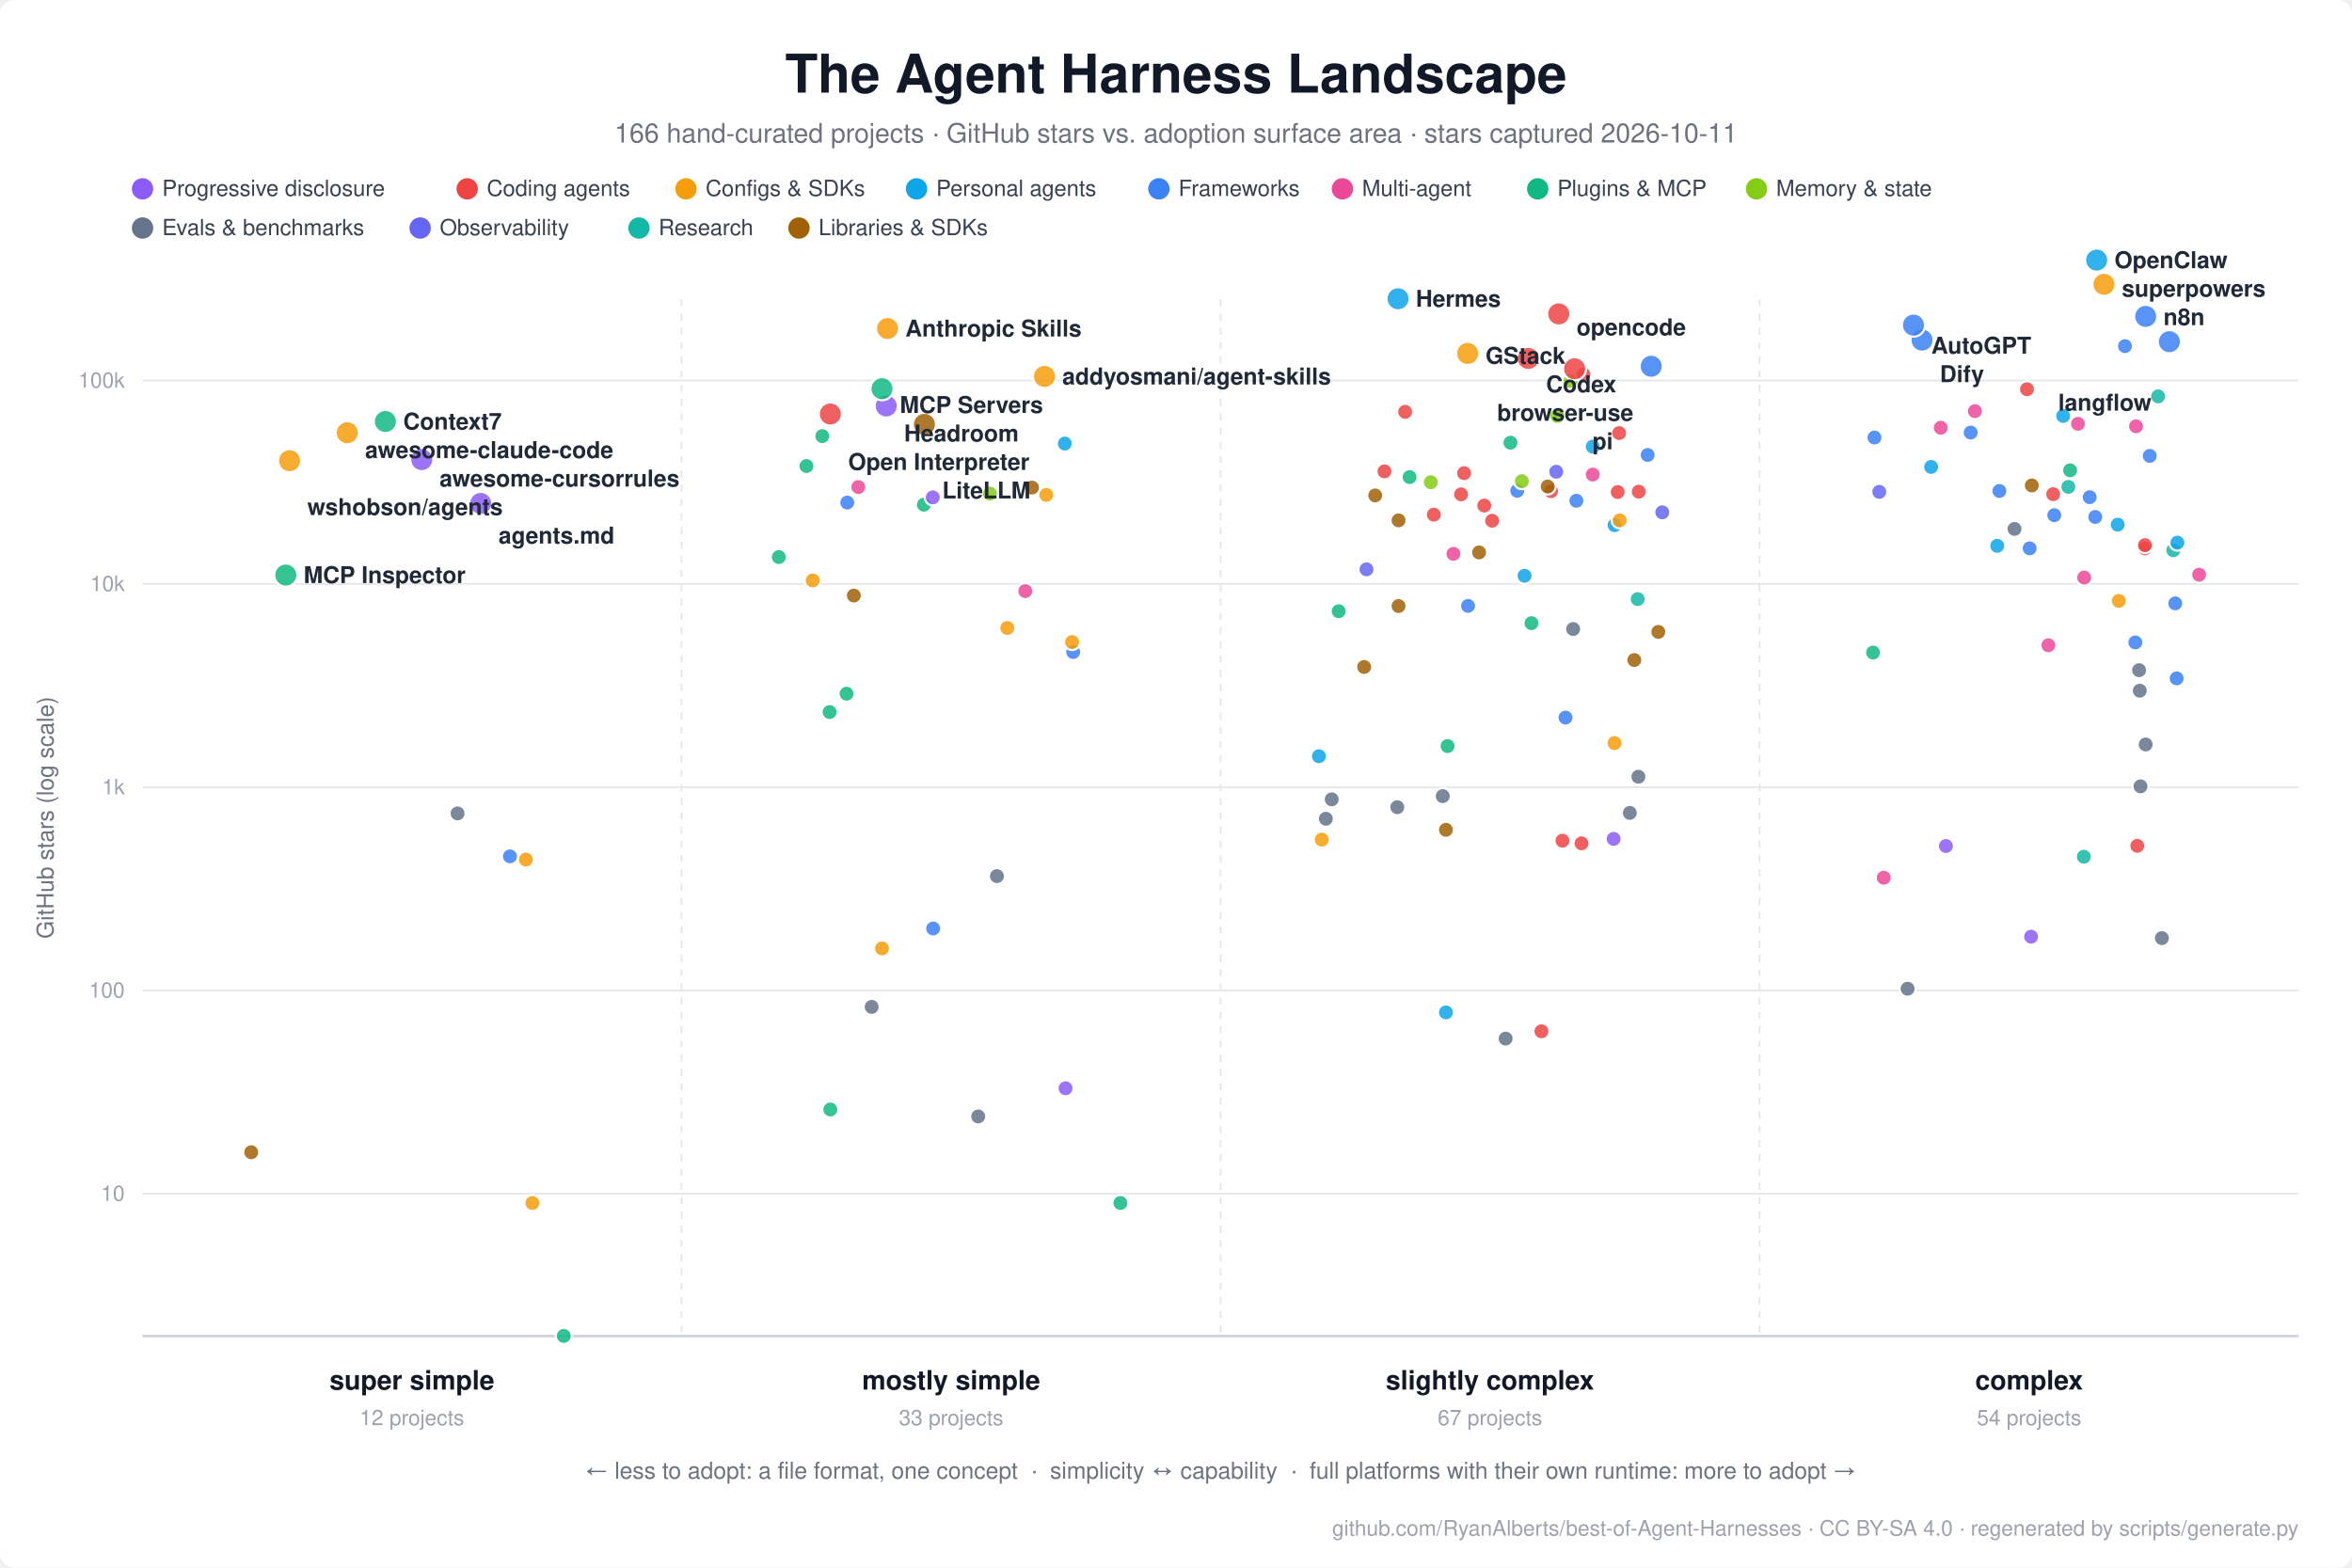
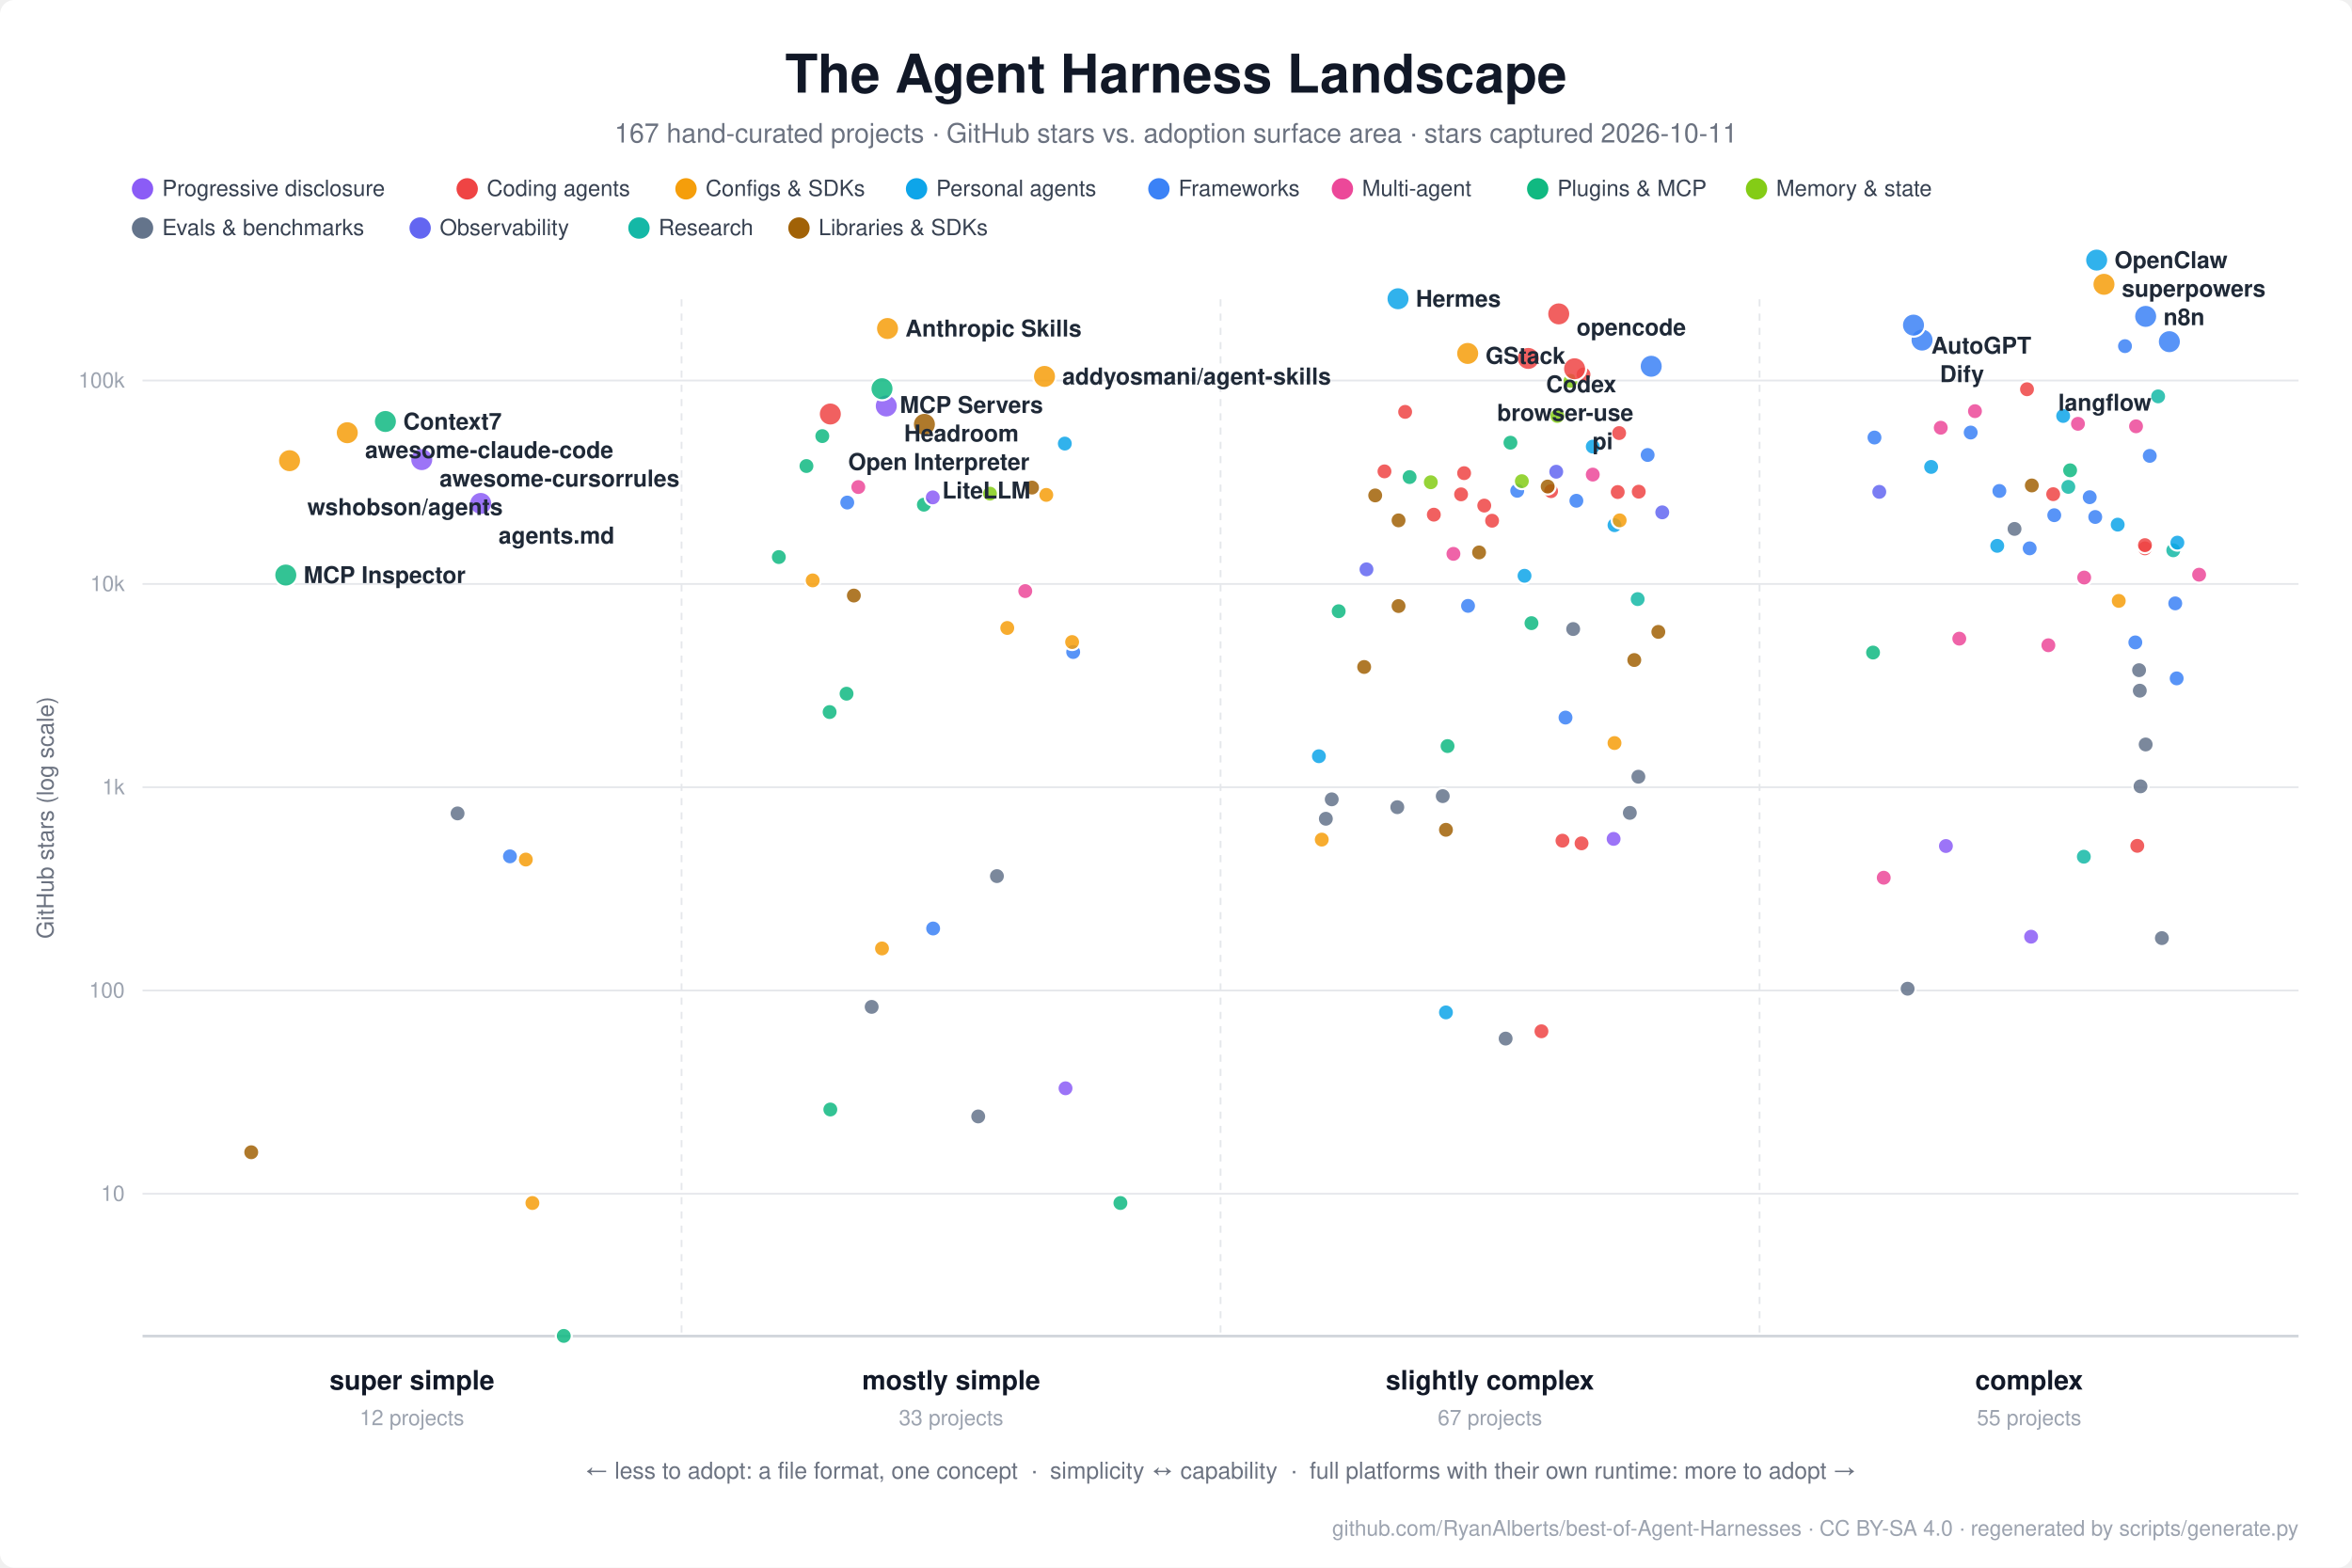
<svg xmlns="http://www.w3.org/2000/svg" viewBox="0 0 1320 880" font-family="-apple-system, 'Segoe UI', Helvetica, Arial, sans-serif">
  <rect width="1320" height="880" fill="#ffffff" rx="8" />
  <text x="660.0" y="52" text-anchor="middle" font-size="30" font-weight="700" fill="#111827">The Agent Harness Landscape</text>
-   <text x="660.0" y="80" text-anchor="middle" font-size="15" fill="#6b7280">166 hand-curated projects · GitHub stars vs. adoption surface area · stars captured 2026-10-11</text>
+   <text x="660.0" y="80" text-anchor="middle" font-size="15" fill="#6b7280">167 hand-curated projects · GitHub stars vs. adoption surface area · stars captured 2026-10-11</text>
  <circle cx="80" cy="106" r="6" fill="#8b5cf6" />
  <text x="91" y="110" font-size="12.5" fill="#374151">Progressive disclosure</text>
  <circle cx="262.2" cy="106" r="6" fill="#ef4444" />
  <text x="273.2" y="110" font-size="12.5" fill="#374151">Coding agents</text>
  <circle cx="385.0" cy="106" r="6" fill="#f59e0b" />
  <text x="396.0" y="110" font-size="12.5" fill="#374151">Configs &amp; SDKs</text>
  <circle cx="514.4" cy="106" r="6" fill="#0ea5e9" />
  <text x="525.4" y="110" font-size="12.5" fill="#374151">Personal agents</text>
  <circle cx="650.4" cy="106" r="6" fill="#3b82f6" />
  <text x="661.4" y="110" font-size="12.5" fill="#374151">Frameworks</text>
  <circle cx="753.4" cy="106" r="6" fill="#ec4899" />
  <text x="764.4" y="110" font-size="12.5" fill="#374151">Multi-agent</text>
  <circle cx="863.0" cy="106" r="6" fill="#10b981" />
  <text x="874.0" y="110" font-size="12.5" fill="#374151">Plugins &amp; MCP</text>
  <circle cx="985.8" cy="106" r="6" fill="#84cc16" />
  <text x="996.8" y="110" font-size="12.5" fill="#374151">Memory &amp; state</text>
  <circle cx="80" cy="128" r="6" fill="#64748b" />
  <text x="91" y="132" font-size="12.5" fill="#374151">Evals &amp; benchmarks</text>
  <circle cx="235.8" cy="128" r="6" fill="#6366f1" />
  <text x="246.8" y="132" font-size="12.5" fill="#374151">Observability</text>
  <circle cx="358.6" cy="128" r="6" fill="#14b8a6" />
  <text x="369.6" y="132" font-size="12.5" fill="#374151">Research</text>
  <circle cx="448.4" cy="128" r="6" fill="#a16207" />
  <text x="459.4" y="132" font-size="12.5" fill="#374151">Libraries &amp; SDKs</text>
  <line x1="80" y1="670.1" x2="1290" y2="670.1" stroke="#e5e7eb" stroke-width="1" />
  <text x="70" y="674.1" text-anchor="end" font-size="12" fill="#9ca3af">10</text>
  <line x1="80" y1="556.0" x2="1290" y2="556.0" stroke="#e5e7eb" stroke-width="1" />
  <text x="70" y="560.0" text-anchor="end" font-size="12" fill="#9ca3af">100</text>
  <line x1="80" y1="441.9" x2="1290" y2="441.9" stroke="#e5e7eb" stroke-width="1" />
  <text x="70" y="445.9" text-anchor="end" font-size="12" fill="#9ca3af">1k</text>
  <line x1="80" y1="327.8" x2="1290" y2="327.8" stroke="#e5e7eb" stroke-width="1" />
  <text x="70" y="331.8" text-anchor="end" font-size="12" fill="#9ca3af">10k</text>
  <line x1="80" y1="213.6" x2="1290" y2="213.6" stroke="#e5e7eb" stroke-width="1" />
  <text x="70" y="217.6" text-anchor="end" font-size="12" fill="#9ca3af">100k</text>
  <text x="30" y="459" font-size="13" fill="#6b7280" transform="rotate(-90 30 459)" text-anchor="middle">GitHub stars (log scale)</text>
  <text x="231.2" y="780" text-anchor="middle" font-size="15" font-weight="600" fill="#111827">super simple</text>
  <text x="231.2" y="800" text-anchor="middle" font-size="12" fill="#9ca3af">12 projects</text>
  <line x1="382.5" y1="168" x2="382.5" y2="750" stroke="#e5e7eb" stroke-width="1" stroke-dasharray="4 4" />
  <text x="533.8" y="780" text-anchor="middle" font-size="15" font-weight="600" fill="#111827">mostly simple</text>
  <text x="533.8" y="800" text-anchor="middle" font-size="12" fill="#9ca3af">33 projects</text>
  <line x1="685.0" y1="168" x2="685.0" y2="750" stroke="#e5e7eb" stroke-width="1" stroke-dasharray="4 4" />
  <text x="836.2" y="780" text-anchor="middle" font-size="15" font-weight="600" fill="#111827">slightly complex</text>
  <text x="836.2" y="800" text-anchor="middle" font-size="12" fill="#9ca3af">67 projects</text>
  <line x1="987.5" y1="168" x2="987.5" y2="750" stroke="#e5e7eb" stroke-width="1" stroke-dasharray="4 4" />
  <text x="1138.8" y="780" text-anchor="middle" font-size="15" font-weight="600" fill="#111827">complex</text>
-   <text x="1138.8" y="800" text-anchor="middle" font-size="12" fill="#9ca3af">54 projects</text>
+   <text x="1138.8" y="800" text-anchor="middle" font-size="12" fill="#9ca3af">55 projects</text>
  <line x1="80" y1="750" x2="1290" y2="750" stroke="#d1d5db" stroke-width="1.5" />
  <text x="685.0" y="830" text-anchor="middle" font-size="13" fill="#6b7280">←  less to adopt: a file format, one concept  ·  simplicity ↔ capability  ·  full platforms with their own runtime: more to adopt  →</text>
  <circle cx="316.4" cy="749.9" r="4.5" fill="#10b981" fill-opacity="0.85" stroke="#ffffff" stroke-width="1.2" />
  <circle cx="298.8" cy="675.3" r="4.5" fill="#f59e0b" fill-opacity="0.85" stroke="#ffffff" stroke-width="1.2" />
  <circle cx="628.8" cy="675.3" r="4.5" fill="#10b981" fill-opacity="0.85" stroke="#ffffff" stroke-width="1.2" />
  <circle cx="141.0" cy="646.8" r="4.5" fill="#a16207" fill-opacity="0.85" stroke="#ffffff" stroke-width="1.2" />
  <circle cx="549.0" cy="626.7" r="4.5" fill="#64748b" fill-opacity="0.85" stroke="#ffffff" stroke-width="1.2" />
  <circle cx="466.0" cy="622.8" r="4.5" fill="#10b981" fill-opacity="0.85" stroke="#ffffff" stroke-width="1.2" />
  <circle cx="598.0" cy="610.9" r="4.5" fill="#8b5cf6" fill-opacity="0.85" stroke="#ffffff" stroke-width="1.2" />
  <circle cx="845.0" cy="583.0" r="4.5" fill="#64748b" fill-opacity="0.85" stroke="#ffffff" stroke-width="1.2" />
  <circle cx="865.1" cy="578.9" r="4.5" fill="#ef4444" fill-opacity="0.85" stroke="#ffffff" stroke-width="1.2" />
  <circle cx="811.5" cy="568.3" r="4.5" fill="#0ea5e9" fill-opacity="0.85" stroke="#ffffff" stroke-width="1.2" />
  <circle cx="489.2" cy="565.2" r="4.5" fill="#64748b" fill-opacity="0.85" stroke="#ffffff" stroke-width="1.2" />
  <circle cx="1070.6" cy="555.0" r="4.5" fill="#64748b" fill-opacity="0.85" stroke="#ffffff" stroke-width="1.2" />
  <circle cx="495.0" cy="532.4" r="4.5" fill="#f59e0b" fill-opacity="0.85" stroke="#ffffff" stroke-width="1.2" />
  <circle cx="1213.3" cy="526.6" r="4.5" fill="#64748b" fill-opacity="0.85" stroke="#ffffff" stroke-width="1.2" />
  <circle cx="1139.9" cy="525.8" r="4.5" fill="#8b5cf6" fill-opacity="0.85" stroke="#ffffff" stroke-width="1.2" />
  <circle cx="523.7" cy="521.2" r="4.5" fill="#3b82f6" fill-opacity="0.85" stroke="#ffffff" stroke-width="1.2" />
  <circle cx="1057.2" cy="492.7" r="4.5" fill="#ec4899" fill-opacity="0.85" stroke="#ffffff" stroke-width="1.2" />
  <circle cx="559.5" cy="491.8" r="4.5" fill="#64748b" fill-opacity="0.85" stroke="#ffffff" stroke-width="1.2" />
  <circle cx="295.1" cy="482.5" r="4.5" fill="#f59e0b" fill-opacity="0.85" stroke="#ffffff" stroke-width="1.2" />
  <circle cx="1169.5" cy="480.9" r="4.5" fill="#14b8a6" fill-opacity="0.85" stroke="#ffffff" stroke-width="1.2" />
  <circle cx="286.2" cy="480.7" r="4.5" fill="#3b82f6" fill-opacity="0.85" stroke="#ffffff" stroke-width="1.2" />
  <circle cx="1092.1" cy="474.9" r="4.5" fill="#8b5cf6" fill-opacity="0.85" stroke="#ffffff" stroke-width="1.2" />
  <circle cx="1199.5" cy="474.8" r="4.5" fill="#ef4444" fill-opacity="0.85" stroke="#ffffff" stroke-width="1.2" />
  <circle cx="887.6" cy="473.4" r="4.5" fill="#ef4444" fill-opacity="0.85" stroke="#ffffff" stroke-width="1.2" />
  <circle cx="876.9" cy="471.9" r="4.5" fill="#ef4444" fill-opacity="0.85" stroke="#ffffff" stroke-width="1.2" />
  <circle cx="741.8" cy="471.3" r="4.5" fill="#f59e0b" fill-opacity="0.85" stroke="#ffffff" stroke-width="1.2" />
  <circle cx="905.6" cy="470.9" r="4.5" fill="#8b5cf6" fill-opacity="0.85" stroke="#ffffff" stroke-width="1.2" />
  <circle cx="811.5" cy="465.8" r="4.5" fill="#a16207" fill-opacity="0.85" stroke="#ffffff" stroke-width="1.2" />
  <circle cx="744.1" cy="459.6" r="4.5" fill="#64748b" fill-opacity="0.85" stroke="#ffffff" stroke-width="1.2" />
  <circle cx="256.8" cy="456.6" r="4.5" fill="#64748b" fill-opacity="0.85" stroke="#ffffff" stroke-width="1.2" />
  <circle cx="914.7" cy="456.3" r="4.5" fill="#64748b" fill-opacity="0.85" stroke="#ffffff" stroke-width="1.2" />
  <circle cx="784.2" cy="453.1" r="4.5" fill="#64748b" fill-opacity="0.85" stroke="#ffffff" stroke-width="1.2" />
  <circle cx="747.4" cy="448.7" r="4.5" fill="#64748b" fill-opacity="0.85" stroke="#ffffff" stroke-width="1.2" />
  <circle cx="809.7" cy="446.9" r="4.5" fill="#64748b" fill-opacity="0.85" stroke="#ffffff" stroke-width="1.2" />
  <circle cx="1201.3" cy="441.4" r="4.5" fill="#64748b" fill-opacity="0.85" stroke="#ffffff" stroke-width="1.2" />
  <circle cx="919.5" cy="436.0" r="4.5" fill="#64748b" fill-opacity="0.85" stroke="#ffffff" stroke-width="1.2" />
  <circle cx="740.2" cy="424.5" r="4.5" fill="#0ea5e9" fill-opacity="0.85" stroke="#ffffff" stroke-width="1.2" />
  <circle cx="812.4" cy="418.8" r="4.5" fill="#10b981" fill-opacity="0.85" stroke="#ffffff" stroke-width="1.2" />
  <circle cx="1204.2" cy="417.9" r="4.5" fill="#64748b" fill-opacity="0.85" stroke="#ffffff" stroke-width="1.2" />
  <circle cx="906.1" cy="417.1" r="4.5" fill="#f59e0b" fill-opacity="0.85" stroke="#ffffff" stroke-width="1.2" />
  <circle cx="878.6" cy="402.8" r="4.5" fill="#3b82f6" fill-opacity="0.85" stroke="#ffffff" stroke-width="1.2" />
  <circle cx="465.6" cy="399.7" r="4.5" fill="#10b981" fill-opacity="0.85" stroke="#ffffff" stroke-width="1.2" />
  <circle cx="475.1" cy="389.4" r="4.5" fill="#10b981" fill-opacity="0.85" stroke="#ffffff" stroke-width="1.2" />
  <circle cx="1200.9" cy="387.7" r="4.5" fill="#64748b" fill-opacity="0.85" stroke="#ffffff" stroke-width="1.2" />
  <circle cx="1221.6" cy="380.8" r="4.5" fill="#3b82f6" fill-opacity="0.85" stroke="#ffffff" stroke-width="1.2" />
  <circle cx="1200.5" cy="376.2" r="4.5" fill="#64748b" fill-opacity="0.85" stroke="#ffffff" stroke-width="1.2" />
  <circle cx="765.6" cy="374.4" r="4.5" fill="#a16207" fill-opacity="0.85" stroke="#ffffff" stroke-width="1.2" />
  <circle cx="917.2" cy="370.5" r="4.5" fill="#a16207" fill-opacity="0.85" stroke="#ffffff" stroke-width="1.2" />
  <circle cx="1051.2" cy="366.3" r="4.5" fill="#10b981" fill-opacity="0.85" stroke="#ffffff" stroke-width="1.2" />
  <circle cx="602.3" cy="366.0" r="4.5" fill="#3b82f6" fill-opacity="0.85" stroke="#ffffff" stroke-width="1.2" />
  <circle cx="1149.6" cy="362.2" r="4.5" fill="#ec4899" fill-opacity="0.85" stroke="#ffffff" stroke-width="1.2" />
  <circle cx="1198.4" cy="360.6" r="4.5" fill="#3b82f6" fill-opacity="0.85" stroke="#ffffff" stroke-width="1.2" />
  <circle cx="601.7" cy="360.4" r="4.5" fill="#f59e0b" fill-opacity="0.85" stroke="#ffffff" stroke-width="1.2" />
+   <circle cx="1099.6" cy="358.5" r="4.5" fill="#ec4899" fill-opacity="0.85" stroke="#ffffff" stroke-width="1.2" />
  <circle cx="930.7" cy="354.7" r="4.5" fill="#a16207" fill-opacity="0.85" stroke="#ffffff" stroke-width="1.2" />
  <circle cx="882.9" cy="353.1" r="4.5" fill="#64748b" fill-opacity="0.85" stroke="#ffffff" stroke-width="1.2" />
  <circle cx="565.3" cy="352.5" r="4.5" fill="#f59e0b" fill-opacity="0.85" stroke="#ffffff" stroke-width="1.2" />
  <circle cx="859.5" cy="349.8" r="4.5" fill="#10b981" fill-opacity="0.85" stroke="#ffffff" stroke-width="1.2" />
  <circle cx="751.3" cy="343.1" r="4.5" fill="#10b981" fill-opacity="0.85" stroke="#ffffff" stroke-width="1.2" />
  <circle cx="784.9" cy="340.2" r="4.5" fill="#a16207" fill-opacity="0.85" stroke="#ffffff" stroke-width="1.2" />
  <circle cx="823.9" cy="340.1" r="4.5" fill="#3b82f6" fill-opacity="0.85" stroke="#ffffff" stroke-width="1.2" />
  <circle cx="1220.8" cy="338.7" r="4.5" fill="#3b82f6" fill-opacity="0.85" stroke="#ffffff" stroke-width="1.2" />
  <circle cx="1189.1" cy="337.3" r="4.5" fill="#f59e0b" fill-opacity="0.85" stroke="#ffffff" stroke-width="1.2" />
  <circle cx="919.1" cy="336.3" r="4.5" fill="#14b8a6" fill-opacity="0.85" stroke="#ffffff" stroke-width="1.2" />
  <circle cx="479.2" cy="334.3" r="4.5" fill="#a16207" fill-opacity="0.85" stroke="#ffffff" stroke-width="1.2" />
  <circle cx="575.4" cy="331.8" r="4.5" fill="#ec4899" fill-opacity="0.85" stroke="#ffffff" stroke-width="1.2" />
  <circle cx="456.1" cy="325.8" r="4.5" fill="#f59e0b" fill-opacity="0.85" stroke="#ffffff" stroke-width="1.2" />
  <circle cx="1169.7" cy="324.2" r="4.5" fill="#ec4899" fill-opacity="0.85" stroke="#ffffff" stroke-width="1.2" />
  <circle cx="855.6" cy="323.2" r="4.5" fill="#0ea5e9" fill-opacity="0.85" stroke="#ffffff" stroke-width="1.2" />
  <circle cx="160.4" cy="322.8" r="6.5" fill="#10b981" fill-opacity="0.85" stroke="#ffffff" stroke-width="1.2" />
  <circle cx="1234.2" cy="322.6" r="4.5" fill="#ec4899" fill-opacity="0.85" stroke="#ffffff" stroke-width="1.2" />
  <circle cx="766.9" cy="319.6" r="4.5" fill="#6366f1" fill-opacity="0.85" stroke="#ffffff" stroke-width="1.2" />
  <circle cx="437.1" cy="312.7" r="4.5" fill="#10b981" fill-opacity="0.85" stroke="#ffffff" stroke-width="1.2" />
  <circle cx="815.7" cy="310.9" r="4.5" fill="#ec4899" fill-opacity="0.85" stroke="#ffffff" stroke-width="1.2" />
  <circle cx="830.1" cy="310.1" r="4.5" fill="#a16207" fill-opacity="0.85" stroke="#ffffff" stroke-width="1.2" />
  <circle cx="1219.7" cy="308.9" r="4.5" fill="#14b8a6" fill-opacity="0.85" stroke="#ffffff" stroke-width="1.2" />
  <circle cx="1139.1" cy="307.8" r="4.5" fill="#3b82f6" fill-opacity="0.85" stroke="#ffffff" stroke-width="1.2" />
  <circle cx="1203.8" cy="307.8" r="4.5" fill="#ef4444" fill-opacity="0.85" stroke="#ffffff" stroke-width="1.2" />
  <circle cx="1120.9" cy="306.4" r="4.5" fill="#0ea5e9" fill-opacity="0.85" stroke="#ffffff" stroke-width="1.2" />
  <circle cx="1203.8" cy="306.0" r="4.5" fill="#ef4444" fill-opacity="0.85" stroke="#ffffff" stroke-width="1.2" />
  <circle cx="1222.0" cy="304.6" r="4.5" fill="#0ea5e9" fill-opacity="0.85" stroke="#ffffff" stroke-width="1.2" />
  <circle cx="1130.6" cy="296.9" r="4.5" fill="#64748b" fill-opacity="0.85" stroke="#ffffff" stroke-width="1.2" />
  <circle cx="906.1" cy="294.8" r="4.5" fill="#0ea5e9" fill-opacity="0.85" stroke="#ffffff" stroke-width="1.2" />
  <circle cx="1188.5" cy="294.5" r="4.5" fill="#0ea5e9" fill-opacity="0.85" stroke="#ffffff" stroke-width="1.2" />
  <circle cx="837.4" cy="292.3" r="4.5" fill="#ef4444" fill-opacity="0.85" stroke="#ffffff" stroke-width="1.2" />
  <circle cx="909.0" cy="292.1" r="4.5" fill="#f59e0b" fill-opacity="0.85" stroke="#ffffff" stroke-width="1.2" />
  <circle cx="784.9" cy="292.1" r="4.5" fill="#a16207" fill-opacity="0.85" stroke="#ffffff" stroke-width="1.2" />
  <circle cx="1175.9" cy="290.2" r="4.5" fill="#3b82f6" fill-opacity="0.85" stroke="#ffffff" stroke-width="1.2" />
  <circle cx="1152.9" cy="289.2" r="4.5" fill="#3b82f6" fill-opacity="0.85" stroke="#ffffff" stroke-width="1.2" />
  <circle cx="804.7" cy="288.9" r="4.5" fill="#ef4444" fill-opacity="0.85" stroke="#ffffff" stroke-width="1.2" />
  <circle cx="932.9" cy="287.6" r="4.5" fill="#6366f1" fill-opacity="0.85" stroke="#ffffff" stroke-width="1.2" />
  <circle cx="833.0" cy="283.8" r="4.5" fill="#ef4444" fill-opacity="0.85" stroke="#ffffff" stroke-width="1.2" />
  <circle cx="518.5" cy="283.3" r="4.5" fill="#10b981" fill-opacity="0.85" stroke="#ffffff" stroke-width="1.2" />
  <circle cx="269.8" cy="282.6" r="6.5" fill="#8b5cf6" fill-opacity="0.85" stroke="#ffffff" stroke-width="1.2" />
  <circle cx="475.5" cy="282.1" r="4.5" fill="#3b82f6" fill-opacity="0.85" stroke="#ffffff" stroke-width="1.2" />
  <circle cx="884.7" cy="281.1" r="4.5" fill="#3b82f6" fill-opacity="0.85" stroke="#ffffff" stroke-width="1.2" />
  <circle cx="523.5" cy="279.2" r="4.5" fill="#8b5cf6" fill-opacity="0.85" stroke="#ffffff" stroke-width="1.2" />
  <circle cx="1172.8" cy="279.1" r="4.5" fill="#3b82f6" fill-opacity="0.85" stroke="#ffffff" stroke-width="1.2" />
  <circle cx="771.8" cy="278.1" r="4.5" fill="#a16207" fill-opacity="0.85" stroke="#ffffff" stroke-width="1.2" />
  <circle cx="587.2" cy="277.8" r="4.5" fill="#f59e0b" fill-opacity="0.85" stroke="#ffffff" stroke-width="1.2" />
  <circle cx="820.0" cy="277.5" r="4.5" fill="#ef4444" fill-opacity="0.85" stroke="#ffffff" stroke-width="1.2" />
  <circle cx="1152.3" cy="277.4" r="4.5" fill="#ef4444" fill-opacity="0.85" stroke="#ffffff" stroke-width="1.2" />
  <circle cx="555.6" cy="277.1" r="4.5" fill="#84cc16" fill-opacity="0.85" stroke="#ffffff" stroke-width="1.2" />
  <circle cx="907.9" cy="276.2" r="4.5" fill="#ef4444" fill-opacity="0.85" stroke="#ffffff" stroke-width="1.2" />
  <circle cx="1054.7" cy="276.1" r="4.5" fill="#6366f1" fill-opacity="0.85" stroke="#ffffff" stroke-width="1.2" />
  <circle cx="919.7" cy="276.0" r="4.5" fill="#ef4444" fill-opacity="0.85" stroke="#ffffff" stroke-width="1.2" />
  <circle cx="870.5" cy="275.7" r="4.5" fill="#ef4444" fill-opacity="0.85" stroke="#ffffff" stroke-width="1.2" />
  <circle cx="1122.1" cy="275.6" r="4.5" fill="#3b82f6" fill-opacity="0.85" stroke="#ffffff" stroke-width="1.2" />
  <circle cx="851.5" cy="275.5" r="4.5" fill="#3b82f6" fill-opacity="0.85" stroke="#ffffff" stroke-width="1.2" />
  <circle cx="579.2" cy="273.7" r="4.5" fill="#a16207" fill-opacity="0.85" stroke="#ffffff" stroke-width="1.2" />
  <circle cx="481.7" cy="273.4" r="4.5" fill="#ec4899" fill-opacity="0.85" stroke="#ffffff" stroke-width="1.2" />
  <circle cx="1160.8" cy="273.3" r="4.5" fill="#14b8a6" fill-opacity="0.85" stroke="#ffffff" stroke-width="1.2" />
  <circle cx="868.6" cy="273.1" r="4.5" fill="#a16207" fill-opacity="0.85" stroke="#ffffff" stroke-width="1.2" />
  <circle cx="1140.3" cy="272.5" r="4.5" fill="#a16207" fill-opacity="0.85" stroke="#ffffff" stroke-width="1.2" />
  <circle cx="803.0" cy="270.7" r="4.5" fill="#84cc16" fill-opacity="0.85" stroke="#ffffff" stroke-width="1.2" />
  <circle cx="854.1" cy="270.1" r="4.5" fill="#84cc16" fill-opacity="0.85" stroke="#ffffff" stroke-width="1.2" />
  <circle cx="791.1" cy="267.8" r="4.5" fill="#10b981" fill-opacity="0.85" stroke="#ffffff" stroke-width="1.2" />
  <circle cx="893.9" cy="266.4" r="4.5" fill="#ec4899" fill-opacity="0.85" stroke="#ffffff" stroke-width="1.2" />
  <circle cx="821.7" cy="265.6" r="4.5" fill="#ef4444" fill-opacity="0.85" stroke="#ffffff" stroke-width="1.2" />
  <circle cx="873.4" cy="264.8" r="4.5" fill="#6366f1" fill-opacity="0.85" stroke="#ffffff" stroke-width="1.2" />
  <circle cx="777.0" cy="264.6" r="4.5" fill="#ef4444" fill-opacity="0.85" stroke="#ffffff" stroke-width="1.2" />
  <circle cx="1161.8" cy="264.0" r="4.5" fill="#10b981" fill-opacity="0.85" stroke="#ffffff" stroke-width="1.2" />
  <circle cx="1083.8" cy="262.1" r="4.5" fill="#0ea5e9" fill-opacity="0.85" stroke="#ffffff" stroke-width="1.2" />
  <circle cx="452.6" cy="261.6" r="4.5" fill="#10b981" fill-opacity="0.85" stroke="#ffffff" stroke-width="1.2" />
  <circle cx="162.5" cy="258.6" r="6.5" fill="#f59e0b" fill-opacity="0.85" stroke="#ffffff" stroke-width="1.2" />
  <circle cx="236.7" cy="258.0" r="6.5" fill="#8b5cf6" fill-opacity="0.85" stroke="#ffffff" stroke-width="1.2" />
  <circle cx="1206.5" cy="255.9" r="4.5" fill="#3b82f6" fill-opacity="0.85" stroke="#ffffff" stroke-width="1.2" />
  <circle cx="924.7" cy="255.4" r="4.5" fill="#3b82f6" fill-opacity="0.85" stroke="#ffffff" stroke-width="1.2" />
  <circle cx="893.9" cy="250.7" r="4.5" fill="#0ea5e9" fill-opacity="0.85" stroke="#ffffff" stroke-width="1.2" />
  <circle cx="597.6" cy="249.0" r="4.5" fill="#0ea5e9" fill-opacity="0.85" stroke="#ffffff" stroke-width="1.2" />
  <circle cx="847.7" cy="248.5" r="4.5" fill="#10b981" fill-opacity="0.85" stroke="#ffffff" stroke-width="1.2" />
  <circle cx="1052.0" cy="245.6" r="4.5" fill="#3b82f6" fill-opacity="0.85" stroke="#ffffff" stroke-width="1.2" />
  <circle cx="461.5" cy="244.8" r="4.5" fill="#10b981" fill-opacity="0.85" stroke="#ffffff" stroke-width="1.2" />
  <circle cx="908.7" cy="243.1" r="4.5" fill="#ef4444" fill-opacity="0.85" stroke="#ffffff" stroke-width="1.2" />
  <circle cx="194.9" cy="242.9" r="6.5" fill="#f59e0b" fill-opacity="0.85" stroke="#ffffff" stroke-width="1.2" />
  <circle cx="1106.0" cy="242.8" r="4.5" fill="#3b82f6" fill-opacity="0.85" stroke="#ffffff" stroke-width="1.2" />
  <circle cx="1089.2" cy="240.1" r="4.5" fill="#ec4899" fill-opacity="0.85" stroke="#ffffff" stroke-width="1.2" />
  <circle cx="1198.8" cy="239.3" r="4.5" fill="#ec4899" fill-opacity="0.85" stroke="#ffffff" stroke-width="1.2" />
  <circle cx="518.8" cy="238.2" r="6.5" fill="#a16207" fill-opacity="0.85" stroke="#ffffff" stroke-width="1.2" />
  <circle cx="1166.2" cy="237.9" r="4.5" fill="#ec4899" fill-opacity="0.85" stroke="#ffffff" stroke-width="1.2" />
  <circle cx="216.3" cy="236.6" r="6.5" fill="#10b981" fill-opacity="0.85" stroke="#ffffff" stroke-width="1.2" />
  <circle cx="1157.9" cy="233.5" r="4.5" fill="#0ea5e9" fill-opacity="0.85" stroke="#ffffff" stroke-width="1.2" />
  <circle cx="874.0" cy="233.5" r="4.5" fill="#84cc16" fill-opacity="0.85" stroke="#ffffff" stroke-width="1.2" />
  <circle cx="466.0" cy="232.4" r="6.5" fill="#ef4444" fill-opacity="0.85" stroke="#ffffff" stroke-width="1.2" />
  <circle cx="788.6" cy="231.2" r="4.5" fill="#ef4444" fill-opacity="0.85" stroke="#ffffff" stroke-width="1.2" />
  <circle cx="1108.4" cy="230.8" r="4.5" fill="#ec4899" fill-opacity="0.85" stroke="#ffffff" stroke-width="1.2" />
  <circle cx="497.4" cy="227.9" r="6.5" fill="#8b5cf6" fill-opacity="0.85" stroke="#ffffff" stroke-width="1.2" />
  <circle cx="1211.2" cy="222.5" r="4.5" fill="#14b8a6" fill-opacity="0.85" stroke="#ffffff" stroke-width="1.2" />
  <circle cx="1137.6" cy="218.5" r="4.5" fill="#ef4444" fill-opacity="0.85" stroke="#ffffff" stroke-width="1.2" />
  <circle cx="495.0" cy="218.2" r="6.5" fill="#10b981" fill-opacity="0.85" stroke="#ffffff" stroke-width="1.2" />
  <circle cx="881.4" cy="213.8" r="4.5" fill="#84cc16" fill-opacity="0.85" stroke="#ffffff" stroke-width="1.2" />
  <circle cx="586.2" cy="211.3" r="6.5" fill="#f59e0b" fill-opacity="0.85" stroke="#ffffff" stroke-width="1.2" />
  <circle cx="888.7" cy="210.2" r="4.5" fill="#ef4444" fill-opacity="0.85" stroke="#ffffff" stroke-width="1.2" />
  <circle cx="883.7" cy="207.0" r="6.5" fill="#ef4444" fill-opacity="0.85" stroke="#ffffff" stroke-width="1.2" />
  <circle cx="926.7" cy="205.6" r="6.5" fill="#3b82f6" fill-opacity="0.85" stroke="#ffffff" stroke-width="1.2" />
  <circle cx="857.7" cy="201.2" r="6.5" fill="#ef4444" fill-opacity="0.85" stroke="#ffffff" stroke-width="1.2" />
  <circle cx="823.7" cy="198.4" r="6.5" fill="#f59e0b" fill-opacity="0.85" stroke="#ffffff" stroke-width="1.2" />
  <circle cx="1192.6" cy="194.3" r="4.5" fill="#3b82f6" fill-opacity="0.85" stroke="#ffffff" stroke-width="1.2" />
  <circle cx="1217.5" cy="191.8" r="6.5" fill="#3b82f6" fill-opacity="0.85" stroke="#ffffff" stroke-width="1.2" />
  <circle cx="1078.7" cy="190.9" r="6.5" fill="#3b82f6" fill-opacity="0.85" stroke="#ffffff" stroke-width="1.2" />
  <circle cx="498.1" cy="184.4" r="6.5" fill="#f59e0b" fill-opacity="0.85" stroke="#ffffff" stroke-width="1.2" />
  <circle cx="1073.9" cy="182.5" r="6.5" fill="#3b82f6" fill-opacity="0.85" stroke="#ffffff" stroke-width="1.2" />
  <circle cx="1204.2" cy="177.6" r="6.5" fill="#3b82f6" fill-opacity="0.85" stroke="#ffffff" stroke-width="1.2" />
  <circle cx="874.8" cy="176.2" r="6.5" fill="#ef4444" fill-opacity="0.85" stroke="#ffffff" stroke-width="1.2" />
  <circle cx="784.6" cy="167.7" r="6.5" fill="#0ea5e9" fill-opacity="0.85" stroke="#ffffff" stroke-width="1.2" />
  <circle cx="1180.8" cy="159.6" r="6.5" fill="#f59e0b" fill-opacity="0.85" stroke="#ffffff" stroke-width="1.2" />
  <circle cx="1176.7" cy="146.0" r="6.5" fill="#0ea5e9" fill-opacity="0.85" stroke="#ffffff" stroke-width="1.2" />
  <text x="226.3" y="241.1" text-anchor="start" font-size="13" font-weight="600" fill="#1f2937">Context7</text>
  <text x="204.9" y="257.1" text-anchor="start" font-size="13" font-weight="600" fill="#1f2937">awesome-claude-code</text>
  <text x="246.7" y="273.1" text-anchor="start" font-size="13" font-weight="600" fill="#1f2937">awesome-cursorrules</text>
  <text x="172.5" y="289.1" text-anchor="start" font-size="13" font-weight="600" fill="#1f2937">wshobson/agents</text>
  <text x="279.8" y="305.1" text-anchor="start" font-size="13" font-weight="600" fill="#1f2937">agents.md</text>
  <text x="170.4" y="327.3" text-anchor="start" font-size="13" font-weight="600" fill="#1f2937">MCP Inspector</text>
  <text x="508.1" y="188.9" text-anchor="start" font-size="13" font-weight="600" fill="#1f2937">Anthropic Skills</text>
  <text x="596.2" y="215.8" text-anchor="start" font-size="13" font-weight="600" fill="#1f2937">addyosmani/agent-skills</text>
  <text x="505.0" y="231.8" text-anchor="start" font-size="13" font-weight="600" fill="#1f2937">MCP Servers</text>
  <text x="507.4" y="247.8" text-anchor="start" font-size="13" font-weight="600" fill="#1f2937">Headroom</text>
  <text x="476.0" y="263.8" text-anchor="start" font-size="13" font-weight="600" fill="#1f2937">Open Interpreter</text>
  <text x="528.8" y="279.8" text-anchor="start" font-size="13" font-weight="600" fill="#1f2937">LiteLLM</text>
  <text x="794.6" y="172.2" text-anchor="start" font-size="13" font-weight="600" fill="#1f2937">Hermes</text>
  <text x="884.8" y="188.2" text-anchor="start" font-size="13" font-weight="600" fill="#1f2937">opencode</text>
  <text x="833.7" y="204.2" text-anchor="start" font-size="13" font-weight="600" fill="#1f2937">GStack</text>
  <text x="867.7" y="220.2" text-anchor="start" font-size="13" font-weight="600" fill="#1f2937">Codex</text>
  <text x="916.7" y="236.2" text-anchor="end" font-size="13" font-weight="600" fill="#1f2937">browser-use</text>
  <text x="893.7" y="252.2" text-anchor="start" font-size="13" font-weight="600" fill="#1f2937">pi</text>
  <text x="1186.7" y="150.5" text-anchor="start" font-size="13" font-weight="600" fill="#1f2937">OpenClaw</text>
  <text x="1190.8" y="166.5" text-anchor="start" font-size="13" font-weight="600" fill="#1f2937">superpowers</text>
  <text x="1214.2" y="182.5" text-anchor="start" font-size="13" font-weight="600" fill="#1f2937">n8n</text>
  <text x="1083.9" y="198.5" text-anchor="start" font-size="13" font-weight="600" fill="#1f2937">AutoGPT</text>
  <text x="1088.7" y="214.5" text-anchor="start" font-size="13" font-weight="600" fill="#1f2937">Dify</text>
  <text x="1207.5" y="230.5" text-anchor="end" font-size="13" font-weight="600" fill="#1f2937">langflow</text>
  <text x="1290" y="862" text-anchor="end" font-size="12" fill="#9ca3af">github.com/RyanAlberts/best-of-Agent-Harnesses · CC BY-SA 4.0 · regenerated by scripts/generate.py</text>
</svg>
